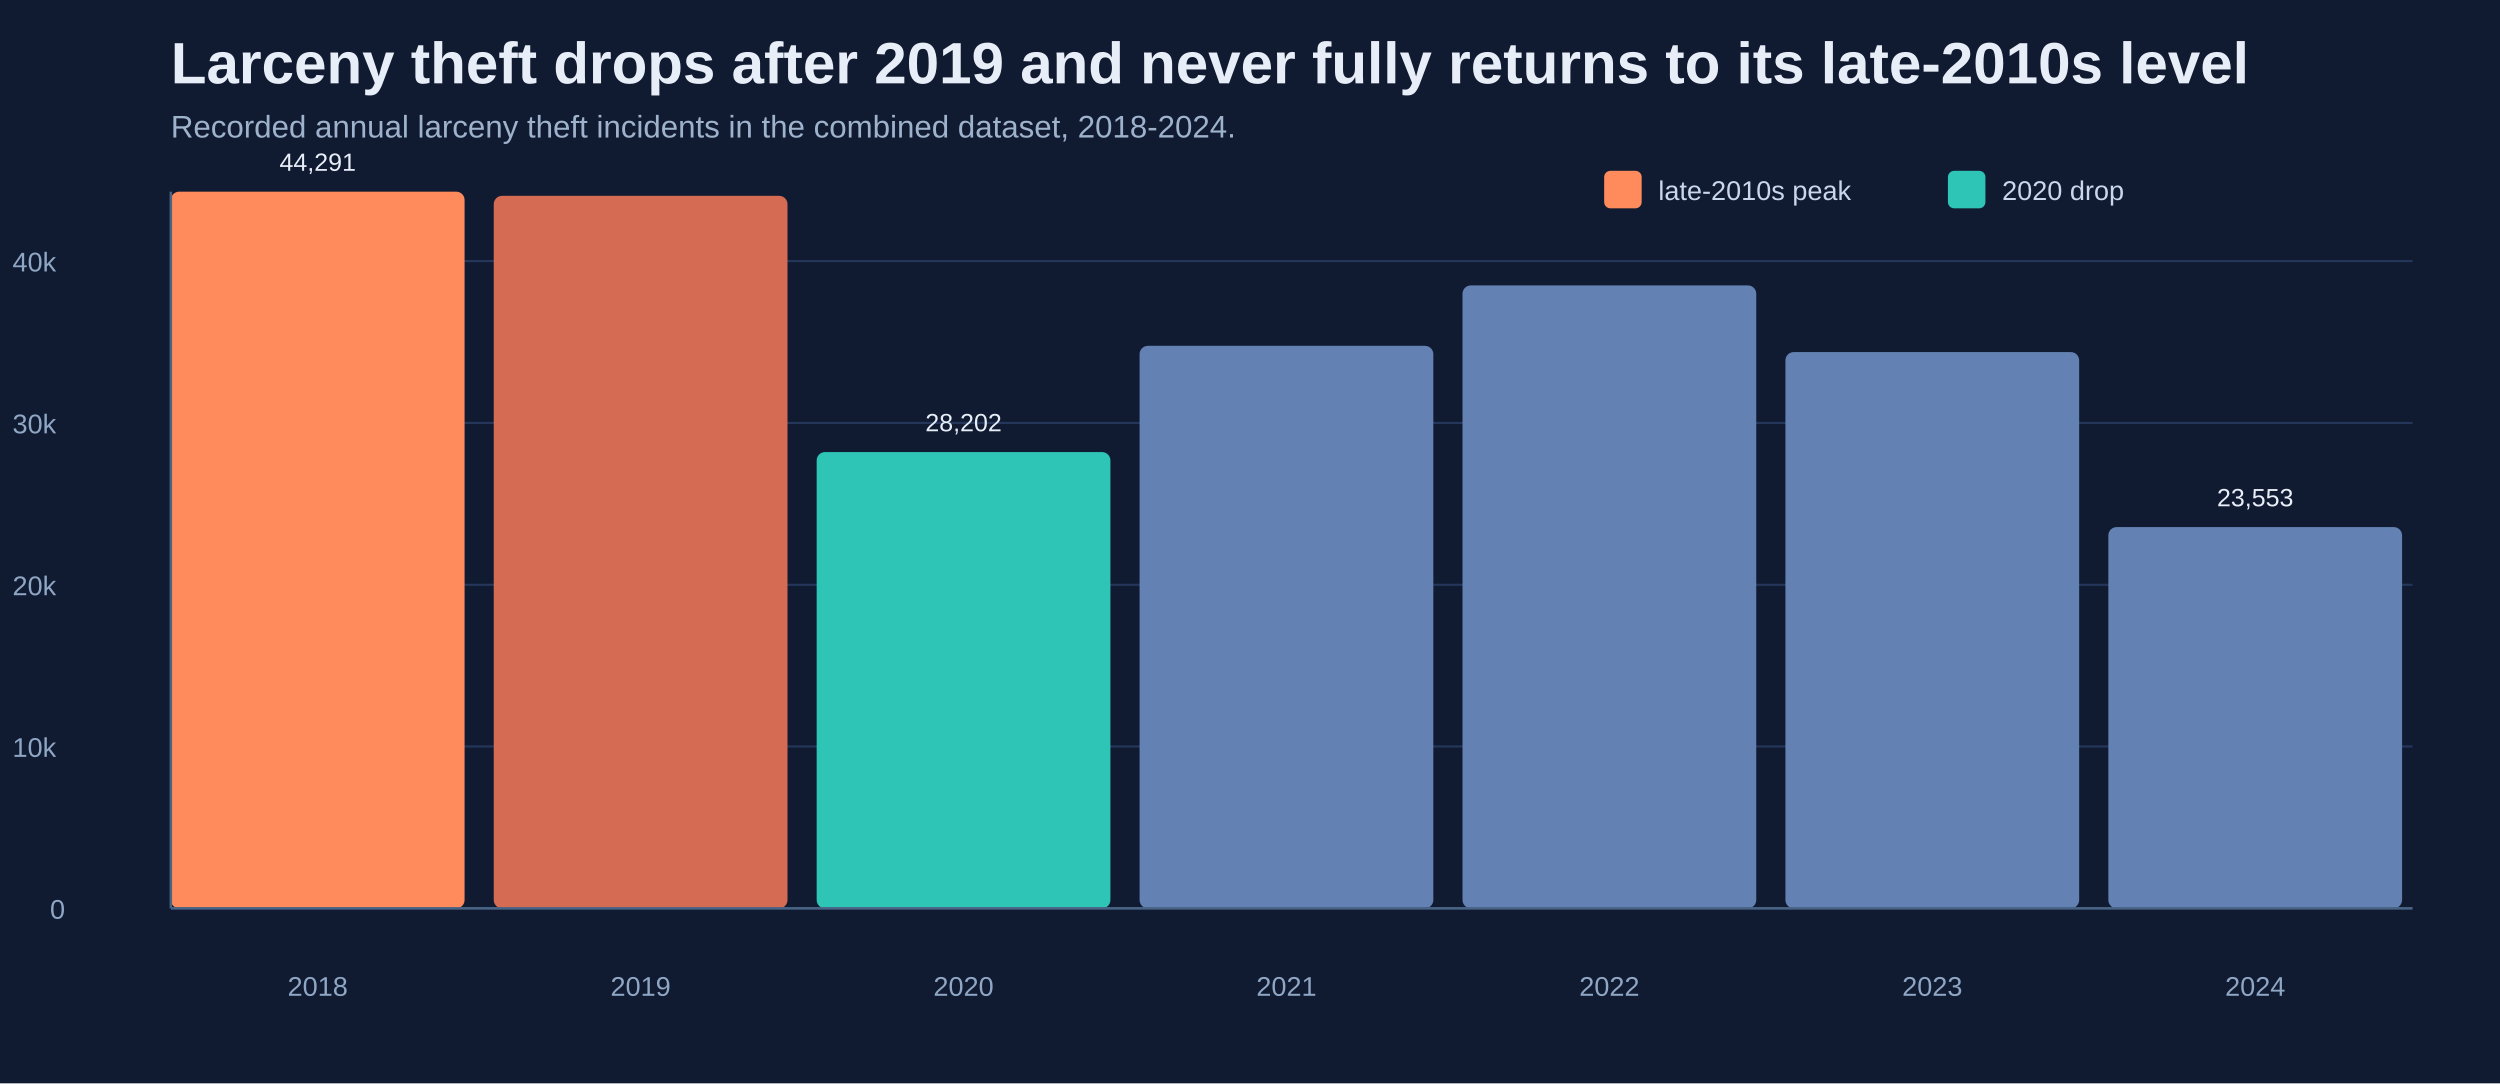
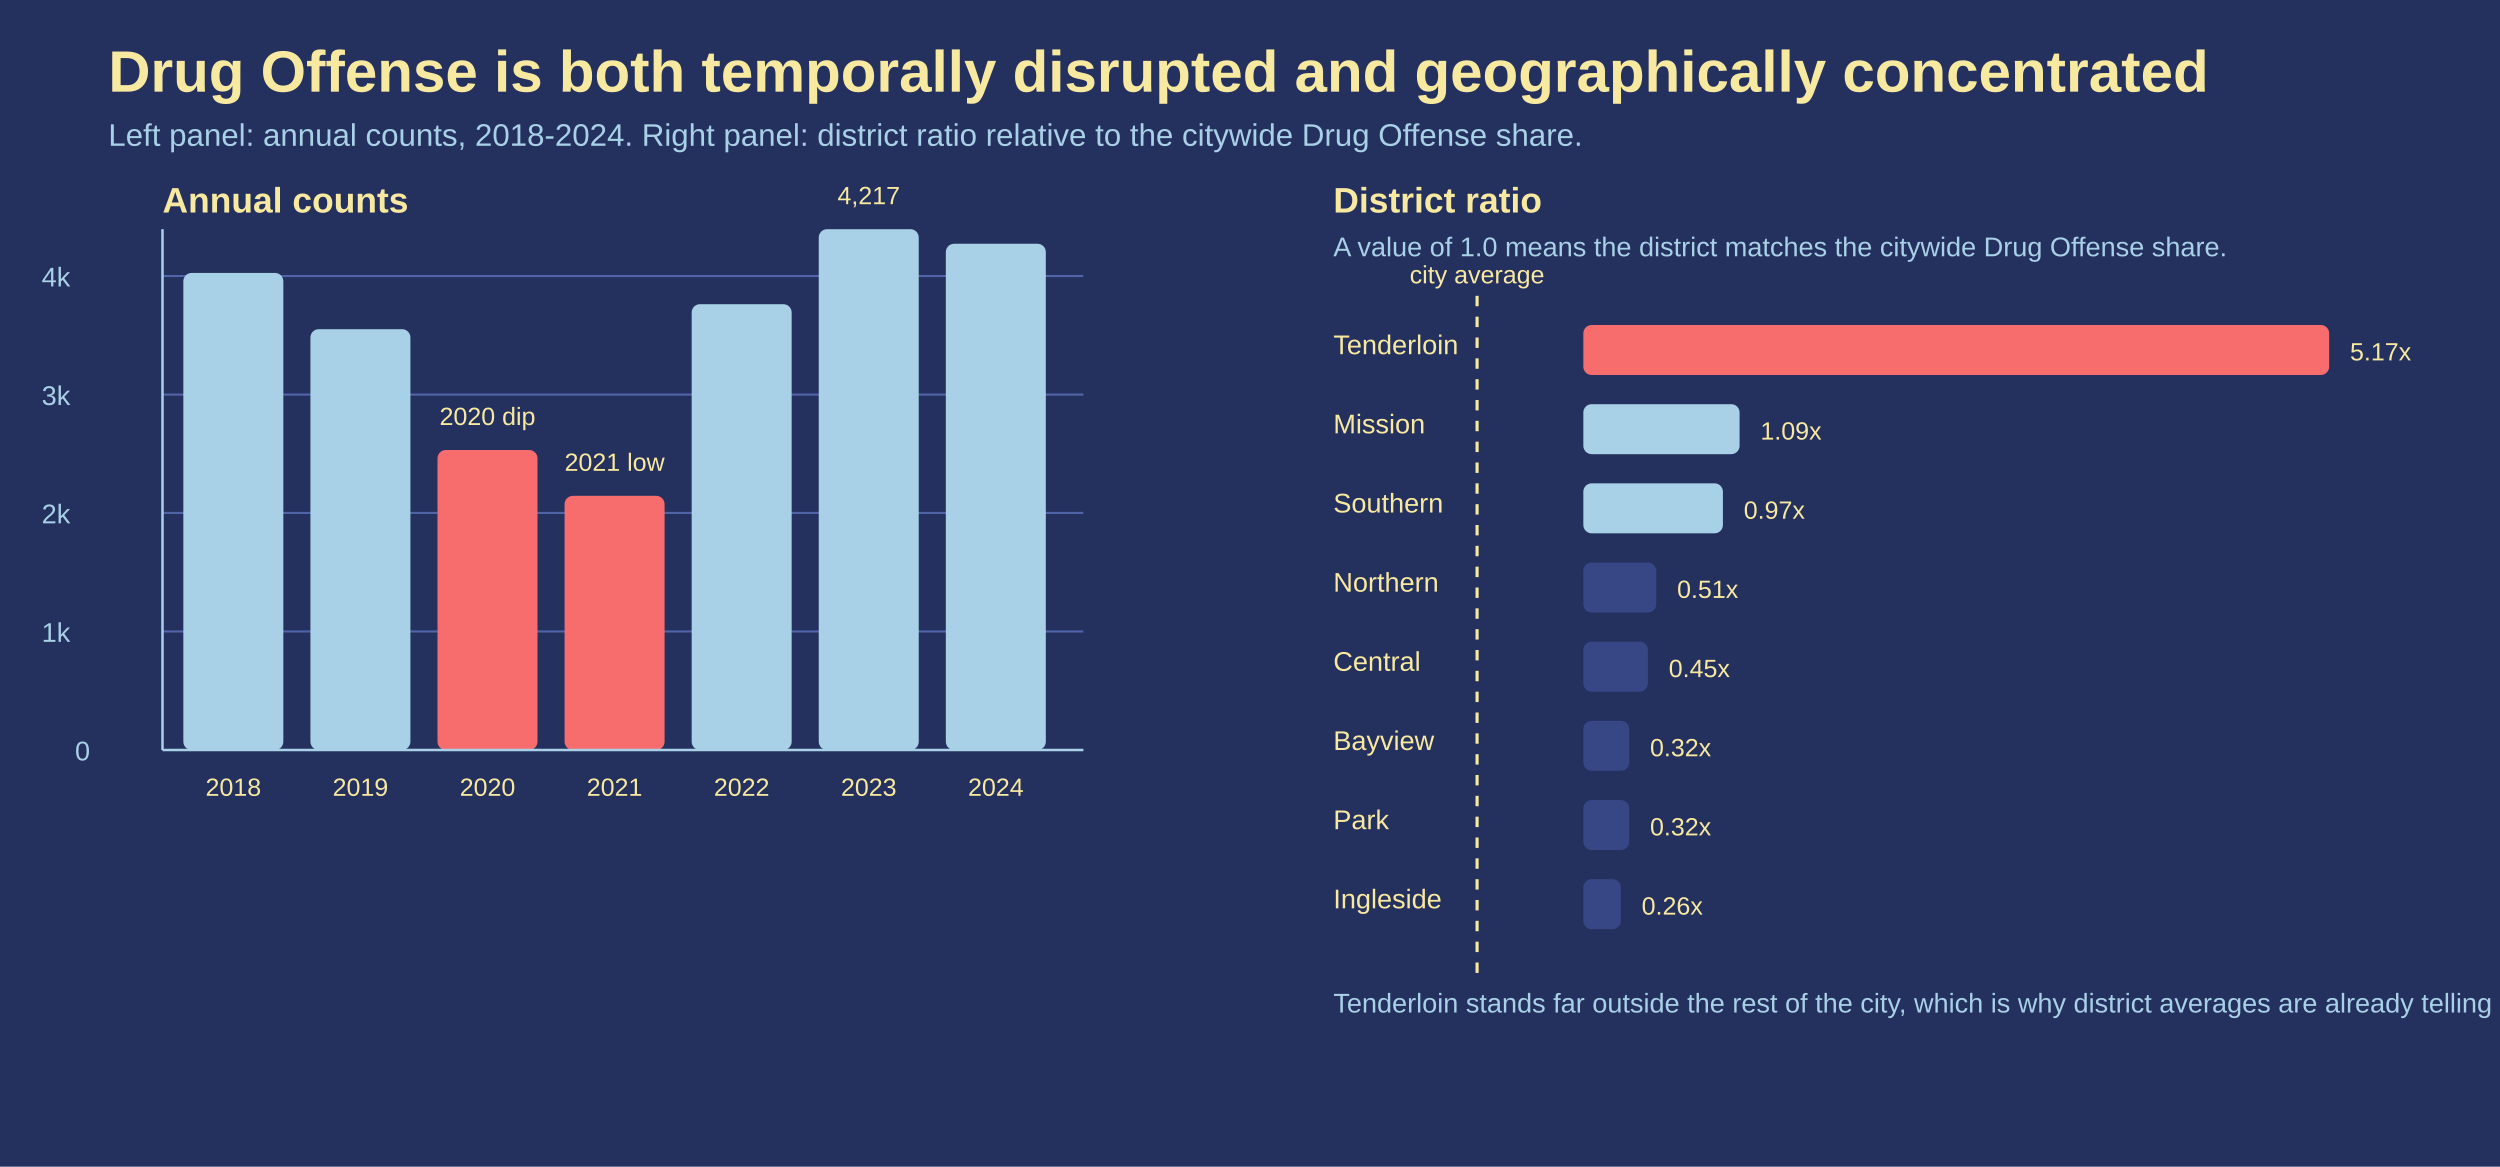
- <svg xmlns="http://www.w3.org/2000/svg" width="1200" height="520" viewBox="0 0 1200 520" role="img" aria-labelledby="title desc">
-   <rect width="1200" height="520" fill="#101b31" />
-   <text x="82" y="40" fill="#e8eef8" font-size="28" font-family="Segoe UI, Arial, sans-serif" font-weight="700">
-     Larceny theft drops after 2019 and never fully returns to its late-2010s level
+ <svg xmlns="http://www.w3.org/2000/svg" width="1200" height="560" viewBox="0 0 1200 560" role="img" aria-labelledby="title desc">
+   <rect width="1200" height="560" fill="#24305E" />
+   <text x="52" y="44" fill="#F8E9A1" font-size="28" font-family="Segoe UI, Arial, sans-serif" font-weight="700">
+     Drug Offense is both temporally disrupted and geographically concentrated
  </text>
-   <text x="82" y="66" fill="#9fb2cc" font-size="15" font-family="Segoe UI, Arial, sans-serif">
-     Recorded annual larceny theft incidents in the combined dataset, 2018-2024.
+   <text x="52" y="70" fill="#A8D0E6" font-size="15" font-family="Segoe UI, Arial, sans-serif">
+     Left panel: annual counts, 2018-2024. Right panel: district ratio relative to the citywide Drug Offense share.
  </text>
-   <line x1="82" y1="436" x2="1158" y2="436" stroke="#24375b" stroke-width="1" />
-   <line x1="82" y1="358.3" x2="1158" y2="358.3" stroke="#24375b" stroke-width="1" />
-   <line x1="82" y1="280.7" x2="1158" y2="280.7" stroke="#24375b" stroke-width="1" />
-   <line x1="82" y1="203" x2="1158" y2="203" stroke="#24375b" stroke-width="1" />
-   <line x1="82" y1="125.3" x2="1158" y2="125.3" stroke="#24375b" stroke-width="1" />
-   <text x="24" y="441" fill="#8fa6c4" font-size="13" font-family="Segoe UI, Arial, sans-serif">0</text>
-   <text x="6" y="363.3" fill="#8fa6c4" font-size="13" font-family="Segoe UI, Arial, sans-serif">10k</text>
-   <text x="6" y="285.7" fill="#8fa6c4" font-size="13" font-family="Segoe UI, Arial, sans-serif">20k</text>
-   <text x="6" y="208" fill="#8fa6c4" font-size="13" font-family="Segoe UI, Arial, sans-serif">30k</text>
-   <text x="6" y="130.3" fill="#8fa6c4" font-size="13" font-family="Segoe UI, Arial, sans-serif">40k</text>
-   <rect x="82" y="92" width="141" height="344" rx="4" fill="#ff8a5b" />
-   <rect x="237" y="94" width="141" height="342" rx="4" fill="#d46b52" />
-   <rect x="392" y="217" width="141" height="219" rx="4" fill="#2ec4b6" />
-   <rect x="547" y="166" width="141" height="270" rx="4" fill="#6381b2" />
-   <rect x="702" y="137" width="141" height="299" rx="4" fill="#6381b2" />
-   <rect x="857" y="169" width="141" height="267" rx="4" fill="#6381b2" />
-   <rect x="1012" y="253" width="141" height="183" rx="4" fill="#6381b2" />
-   <text x="152.5" y="478" text-anchor="middle" fill="#8fa6c4" font-size="13" font-family="Segoe UI, Arial, sans-serif">2018</text>
-   <text x="307.5" y="478" text-anchor="middle" fill="#8fa6c4" font-size="13" font-family="Segoe UI, Arial, sans-serif">2019</text>
-   <text x="462.5" y="478" text-anchor="middle" fill="#8fa6c4" font-size="13" font-family="Segoe UI, Arial, sans-serif">2020</text>
-   <text x="617.5" y="478" text-anchor="middle" fill="#8fa6c4" font-size="13" font-family="Segoe UI, Arial, sans-serif">2021</text>
-   <text x="772.5" y="478" text-anchor="middle" fill="#8fa6c4" font-size="13" font-family="Segoe UI, Arial, sans-serif">2022</text>
-   <text x="927.5" y="478" text-anchor="middle" fill="#8fa6c4" font-size="13" font-family="Segoe UI, Arial, sans-serif">2023</text>
-   <text x="1082.5" y="478" text-anchor="middle" fill="#8fa6c4" font-size="13" font-family="Segoe UI, Arial, sans-serif">2024</text>
-   <text x="152.5" y="82" text-anchor="middle" fill="#e8eef8" font-size="12" font-family="Segoe UI, Arial, sans-serif">44,291</text>
-   <text x="462.5" y="207" text-anchor="middle" fill="#e8eef8" font-size="12" font-family="Segoe UI, Arial, sans-serif">28,202</text>
-   <text x="1082.5" y="243" text-anchor="middle" fill="#e8eef8" font-size="12" font-family="Segoe UI, Arial, sans-serif">23,553</text>
-   <line x1="82" y1="92" x2="82" y2="436" stroke="#486384" stroke-width="1.2" />
-   <line x1="82" y1="436" x2="1158" y2="436" stroke="#486384" stroke-width="1.2" />
-   <rect x="770" y="82" width="18" height="18" rx="3" fill="#ff8a5b" />
-   <text x="796" y="96" fill="#c9d7ea" font-size="13" font-family="Segoe UI, Arial, sans-serif">late-2010s peak</text>
-   <rect x="935" y="82" width="18" height="18" rx="3" fill="#2ec4b6" />
-   <text x="961" y="96" fill="#c9d7ea" font-size="13" font-family="Segoe UI, Arial, sans-serif">2020 drop</text>
+   <text x="78" y="102" fill="#F8E9A1" font-size="17" font-family="Segoe UI, Arial, sans-serif" font-weight="700">Annual counts</text>
+   <line x1="78" y1="360" x2="520" y2="360" stroke="#5164A8" stroke-width="1" />
+   <line x1="78" y1="303.1" x2="520" y2="303.1" stroke="#5164A8" stroke-width="1" />
+   <line x1="78" y1="246.2" x2="520" y2="246.2" stroke="#5164A8" stroke-width="1" />
+   <line x1="78" y1="189.4" x2="520" y2="189.4" stroke="#5164A8" stroke-width="1" />
+   <line x1="78" y1="132.5" x2="520" y2="132.5" stroke="#5164A8" stroke-width="1" />
+   <text x="36" y="365" fill="#A8D0E6" font-size="13" font-family="Segoe UI, Arial, sans-serif">0</text>
+   <text x="20" y="308.1" fill="#A8D0E6" font-size="13" font-family="Segoe UI, Arial, sans-serif">1k</text>
+   <text x="20" y="251.2" fill="#A8D0E6" font-size="13" font-family="Segoe UI, Arial, sans-serif">2k</text>
+   <text x="20" y="194.4" fill="#A8D0E6" font-size="13" font-family="Segoe UI, Arial, sans-serif">3k</text>
+   <text x="20" y="137.5" fill="#A8D0E6" font-size="13" font-family="Segoe UI, Arial, sans-serif">4k</text>
+   <rect x="88" y="131" width="48" height="229" rx="4" fill="#A8D0E6" />
+   <rect x="149" y="158" width="48" height="202" rx="4" fill="#A8D0E6" />
+   <rect x="210" y="216" width="48" height="144" rx="4" fill="#F76C6C" />
+   <rect x="271" y="238" width="48" height="122" rx="4" fill="#F76C6C" />
+   <rect x="332" y="146" width="48" height="214" rx="4" fill="#A8D0E6" />
+   <rect x="393" y="110" width="48" height="250" rx="4" fill="#A8D0E6" />
+   <rect x="454" y="117" width="48" height="243" rx="4" fill="#A8D0E6" />
+   <text x="112" y="382" text-anchor="middle" fill="#F8E9A1" font-size="12" font-family="Segoe UI, Arial, sans-serif">2018</text>
+   <text x="173" y="382" text-anchor="middle" fill="#F8E9A1" font-size="12" font-family="Segoe UI, Arial, sans-serif">2019</text>
+   <text x="234" y="382" text-anchor="middle" fill="#F8E9A1" font-size="12" font-family="Segoe UI, Arial, sans-serif">2020</text>
+   <text x="295" y="382" text-anchor="middle" fill="#F8E9A1" font-size="12" font-family="Segoe UI, Arial, sans-serif">2021</text>
+   <text x="356" y="382" text-anchor="middle" fill="#F8E9A1" font-size="12" font-family="Segoe UI, Arial, sans-serif">2022</text>
+   <text x="417" y="382" text-anchor="middle" fill="#F8E9A1" font-size="12" font-family="Segoe UI, Arial, sans-serif">2023</text>
+   <text x="478" y="382" text-anchor="middle" fill="#F8E9A1" font-size="12" font-family="Segoe UI, Arial, sans-serif">2024</text>
+   <text x="234" y="204" text-anchor="middle" fill="#F8E9A1" font-size="12" font-family="Segoe UI, Arial, sans-serif">2020 dip</text>
+   <text x="295" y="226" text-anchor="middle" fill="#F8E9A1" font-size="12" font-family="Segoe UI, Arial, sans-serif">2021 low</text>
+   <text x="417" y="98" text-anchor="middle" fill="#F8E9A1" font-size="12" font-family="Segoe UI, Arial, sans-serif">4,217</text>
+   <line x1="78" y1="110" x2="78" y2="360" stroke="#A8D0E6" stroke-width="1.2" />
+   <line x1="78" y1="360" x2="520" y2="360" stroke="#A8D0E6" stroke-width="1.2" />
+   <text x="640" y="102" fill="#F8E9A1" font-size="17" font-family="Segoe UI, Arial, sans-serif" font-weight="700">District ratio</text>
+   <text x="640" y="123" fill="#A8D0E6" font-size="13" font-family="Segoe UI, Arial, sans-serif">A value of 1.0 means the district matches the citywide Drug Offense share.</text>
+   <line x1="709" y1="142" x2="709" y2="472" stroke="#F8E9A1" stroke-dasharray="5 5" stroke-width="1.5" />
+   <text x="709" y="136" text-anchor="middle" fill="#F8E9A1" font-size="12" font-family="Segoe UI, Arial, sans-serif">city average</text>
+   <text x="640" y="170" fill="#F8E9A1" font-size="13" font-family="Segoe UI, Arial, sans-serif">Tenderloin</text>
+   <rect x="760" y="156" width="358" height="24" rx="4" fill="#F76C6C" />
+   <text x="1128" y="173" fill="#F8E9A1" font-size="12" font-family="Segoe UI, Arial, sans-serif">5.17x</text>
+   <text x="640" y="208" fill="#F8E9A1" font-size="13" font-family="Segoe UI, Arial, sans-serif">Mission</text>
+   <rect x="760" y="194" width="75" height="24" rx="4" fill="#A8D0E6" />
+   <text x="845" y="211" fill="#F8E9A1" font-size="12" font-family="Segoe UI, Arial, sans-serif">1.09x</text>
+   <text x="640" y="246" fill="#F8E9A1" font-size="13" font-family="Segoe UI, Arial, sans-serif">Southern</text>
+   <rect x="760" y="232" width="67" height="24" rx="4" fill="#A8D0E6" />
+   <text x="837" y="249" fill="#F8E9A1" font-size="12" font-family="Segoe UI, Arial, sans-serif">0.97x</text>
+   <text x="640" y="284" fill="#F8E9A1" font-size="13" font-family="Segoe UI, Arial, sans-serif">Northern</text>
+   <rect x="760" y="270" width="35" height="24" rx="4" fill="#374785" />
+   <text x="805" y="287" fill="#F8E9A1" font-size="12" font-family="Segoe UI, Arial, sans-serif">0.51x</text>
+   <text x="640" y="322" fill="#F8E9A1" font-size="13" font-family="Segoe UI, Arial, sans-serif">Central</text>
+   <rect x="760" y="308" width="31" height="24" rx="4" fill="#374785" />
+   <text x="801" y="325" fill="#F8E9A1" font-size="12" font-family="Segoe UI, Arial, sans-serif">0.45x</text>
+   <text x="640" y="360" fill="#F8E9A1" font-size="13" font-family="Segoe UI, Arial, sans-serif">Bayview</text>
+   <rect x="760" y="346" width="22" height="24" rx="4" fill="#374785" />
+   <text x="792" y="363" fill="#F8E9A1" font-size="12" font-family="Segoe UI, Arial, sans-serif">0.32x</text>
+   <text x="640" y="398" fill="#F8E9A1" font-size="13" font-family="Segoe UI, Arial, sans-serif">Park</text>
+   <rect x="760" y="384" width="22" height="24" rx="4" fill="#374785" />
+   <text x="792" y="401" fill="#F8E9A1" font-size="12" font-family="Segoe UI, Arial, sans-serif">0.32x</text>
+   <text x="640" y="436" fill="#F8E9A1" font-size="13" font-family="Segoe UI, Arial, sans-serif">Ingleside</text>
+   <rect x="760" y="422" width="18" height="24" rx="4" fill="#374785" />
+   <text x="788" y="439" fill="#F8E9A1" font-size="12" font-family="Segoe UI, Arial, sans-serif">0.26x</text>
+   <text x="640" y="486" fill="#A8D0E6" font-size="13" font-family="Segoe UI, Arial, sans-serif">
+     Tenderloin stands far outside the rest of the city, which is why district averages are already telling a non-uniform story.
+   </text>
</svg>
